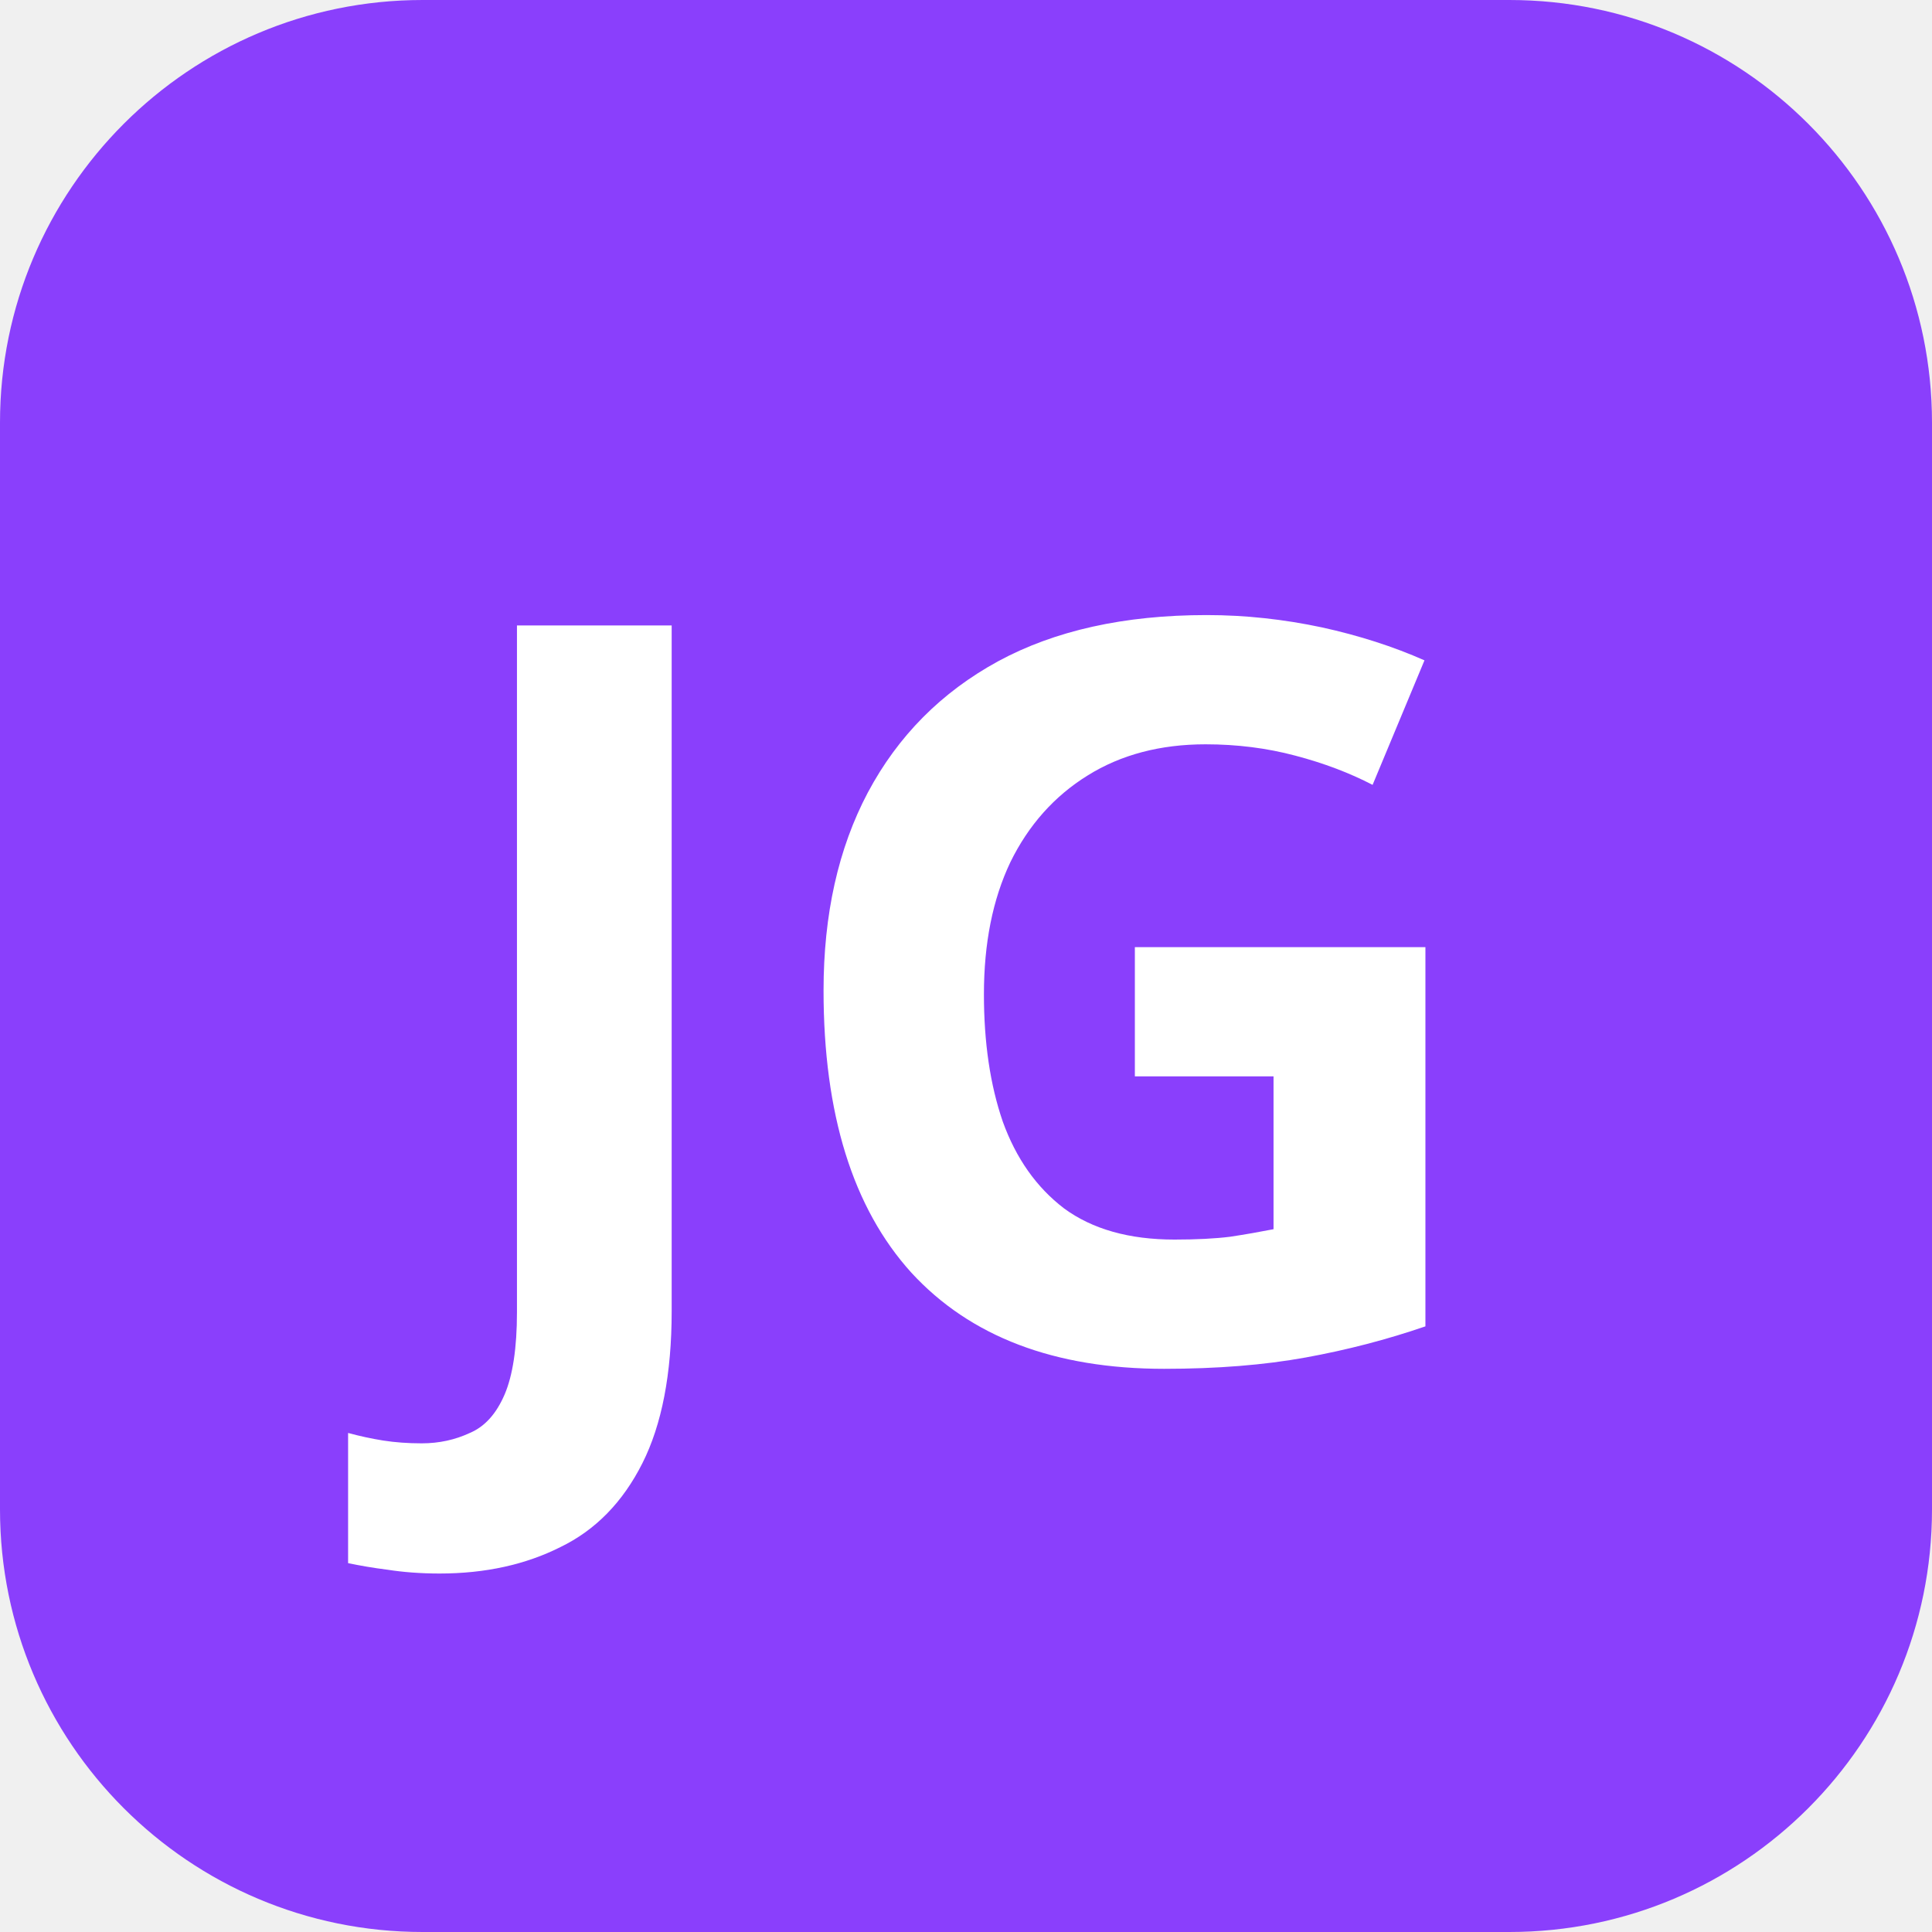
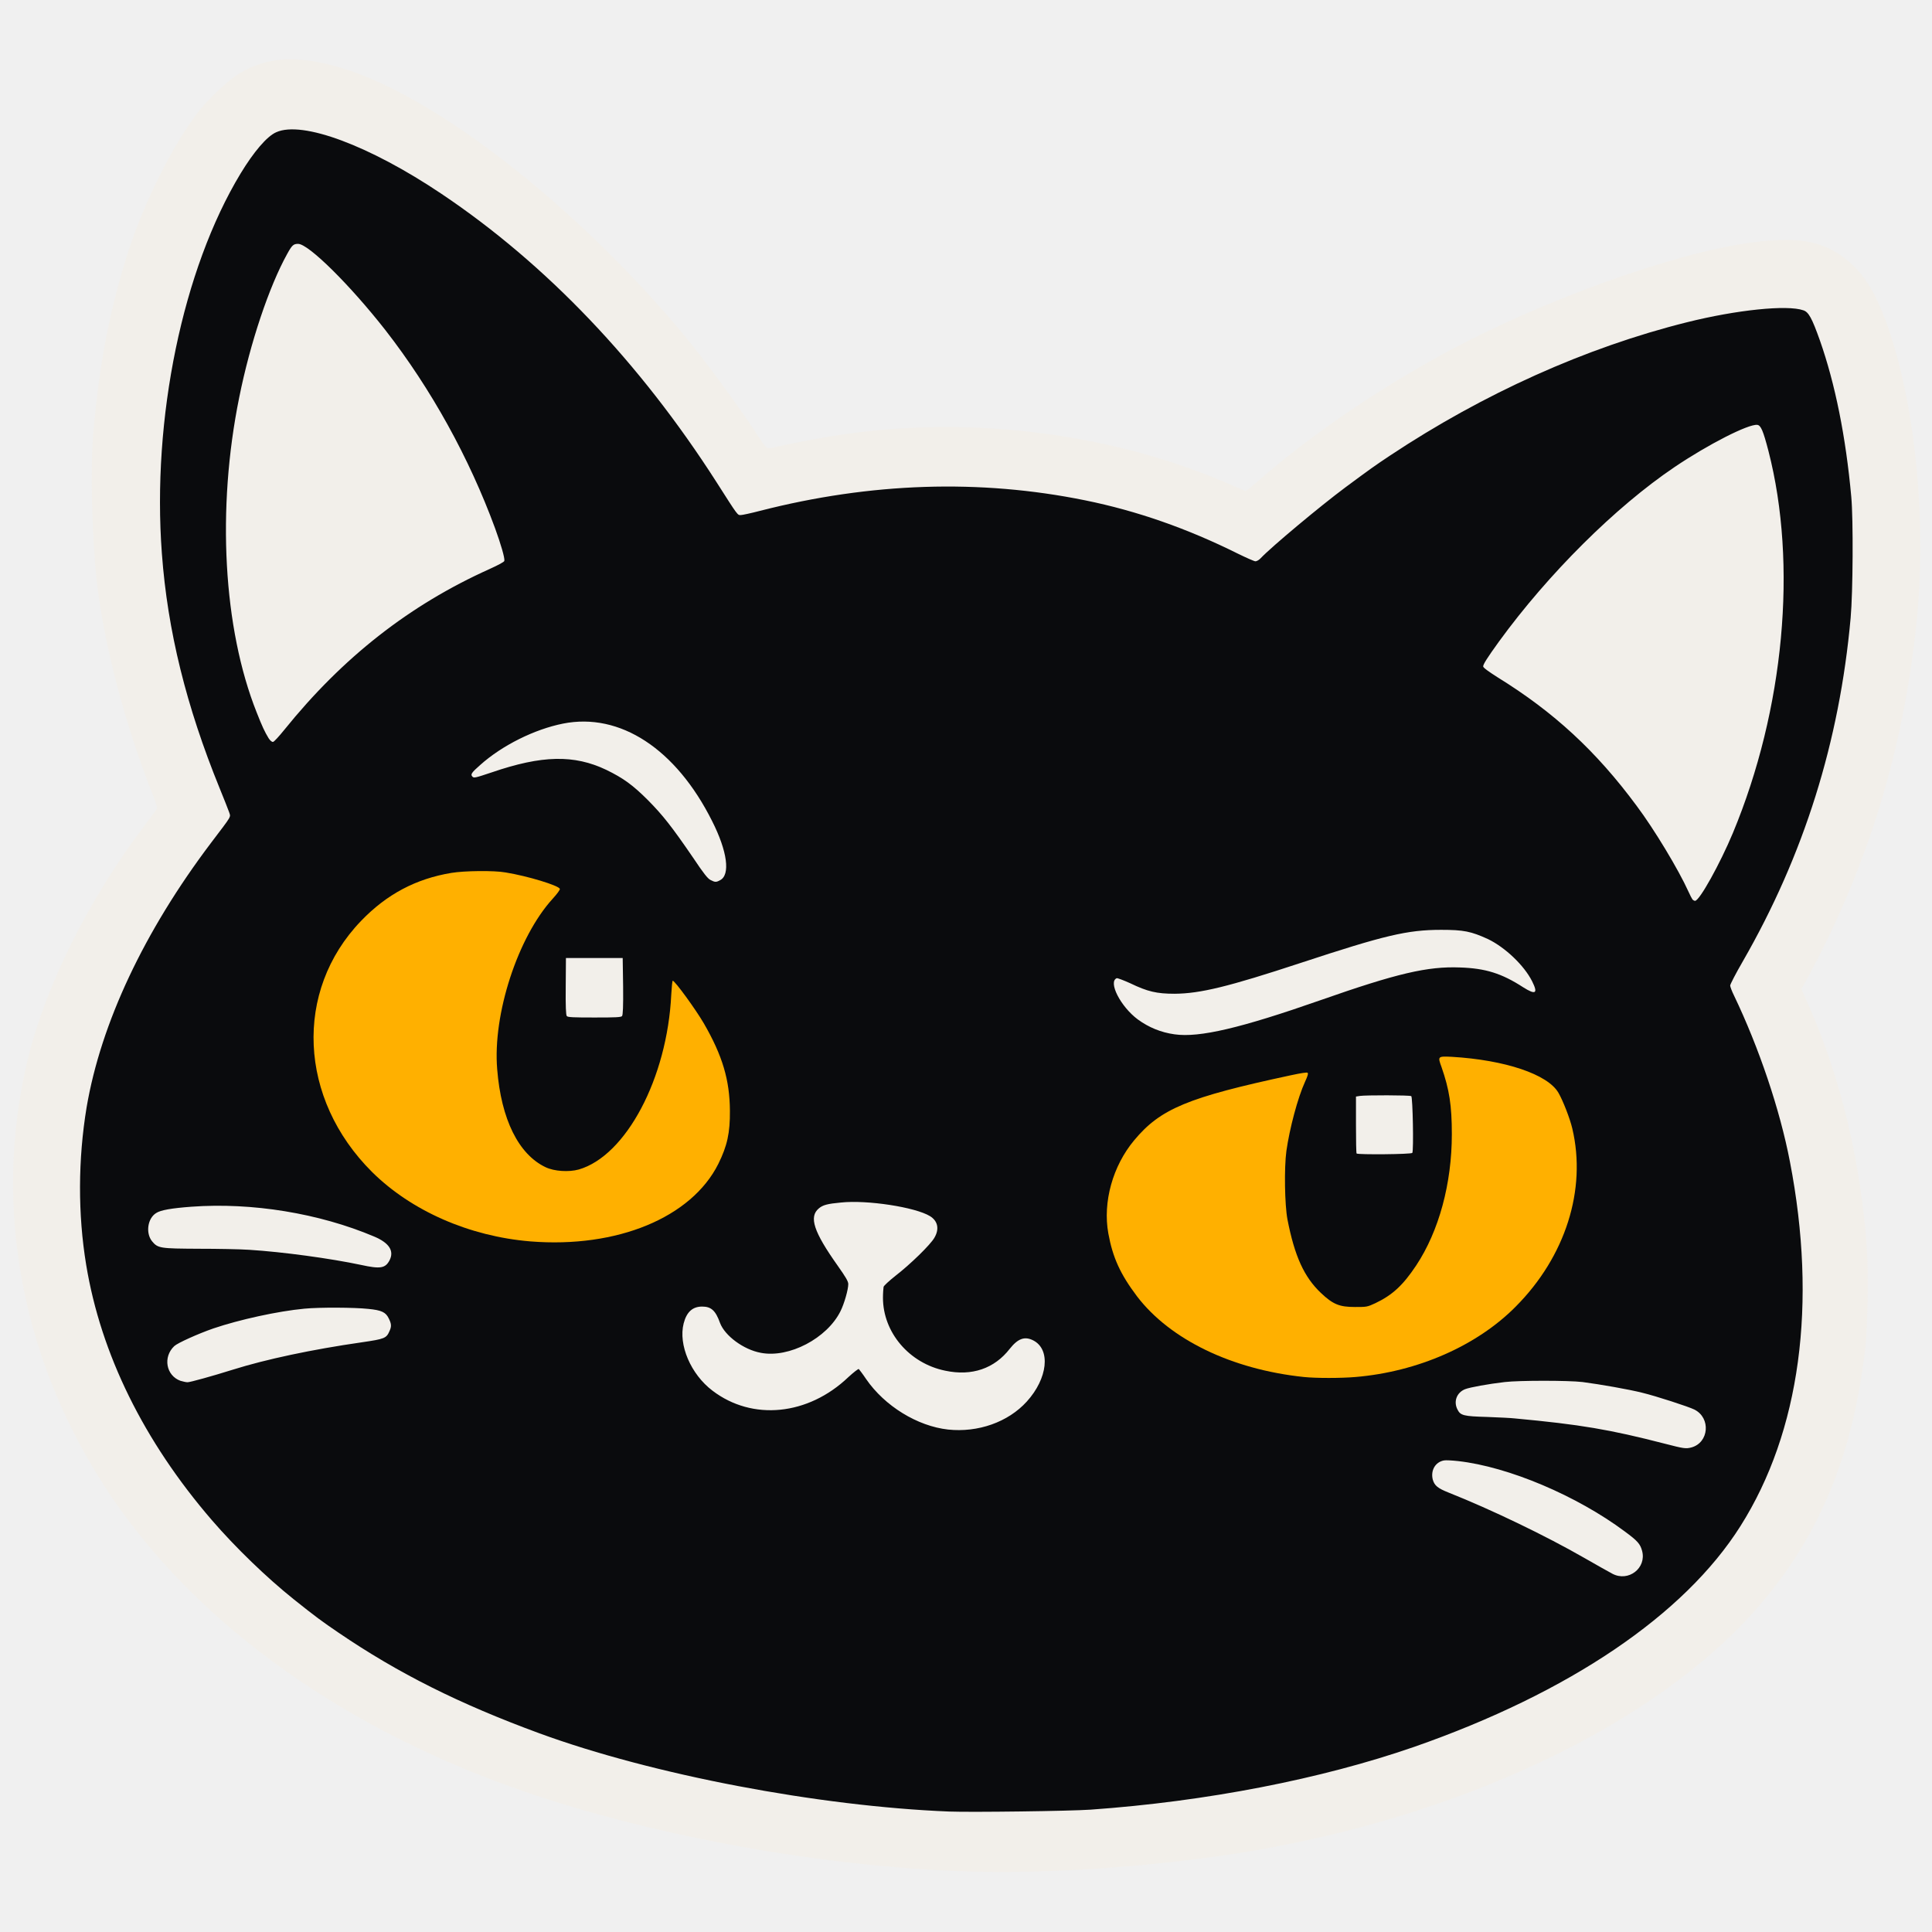
- <svg xmlns="http://www.w3.org/2000/svg" viewBox="0 0 32 32">
-   <rect width="32" height="32" rx="7" fill="#8a3ffc" />
-   <text x="16" y="22.5" font-family="system-ui,sans-serif" font-size="17" font-weight="700" text-anchor="middle" fill="#fff">JG</text>
+ <svg xmlns="http://www.w3.org/2000/svg" viewBox="163 159.5 919 919">
+   <path fill="#0A0B0D" d="M625.5 1047.7C579.6 1046.2 530.7 1039.7 481.2 1028.5C380.6 1005.7 304.2 965.7 247.6 906.2C214.0 871.0 188.1 823.9 178.2 779.9C164.7 719.8 170.9 667.8 198.2 611.8C207.8 592.1 219.8 572.6 233.6 554.3C241.4 544.0 241.3 544.5 237.5 535.0C224.3 501.7 214.4 463.8 211.0 433.8C208.7 412.6 208.0 383.1 209.4 367.0C212.3 335.0 216.6 312.0 224.6 285.6C232.2 260.3 246.7 230.9 259.7 214.2C264.5 208.2 274.1 199.2 278.9 196.4C292.1 188.6 303.8 187.9 324.0 194.0C368.6 207.5 435.3 259.6 486.3 320.8C496.2 332.7 513.5 356.3 522.2 369.8C525.3 374.5 525.8 375.0 528.5 375.0C529.7 375.0 531.5 374.8 532.5 374.5C539.9 372.3 567.2 367.7 580.5 366.3C635.9 360.6 697.4 370.3 747.9 392.7C755.6 396.2 756.9 396.0 762.2 391.4C786.1 370.2 818.6 347.8 851.2 330.0C908.9 298.6 988.0 272.9 1017.3 276.0C1027.5 277.1 1035.0 280.6 1042.6 287.9C1049.5 294.6 1054.7 304.1 1059.8 319.2C1072.5 357.5 1077.3 409.1 1072.5 455.0C1066.2 514.2 1049.4 569.6 1022.3 619.7C1016.9 629.9 1016.9 629.9 1021.0 638.9C1039.4 679.4 1050.3 732.9 1049.3 777.7C1048.1 834.7 1030.8 883.1 997.8 921.3C949.1 977.9 854.3 1022.8 748.8 1039.2C708.3 1045.5 660.5 1048.8 625.5 1047.7Z" />
+   <path fill="#F2EFEA" fill-rule="evenodd" d="M623.5 1049.7C555.4 1047.5 476.8 1033.5 414.8 1012.5C328.5 983.3 258.2 933.5 216.4 872.0C173.5 808.9 159.1 733.8 176.3 663.0C184.7 628.5 205.2 587.3 231.3 552.8C234.6 548.4 237.5 544.5 237.7 544.1C237.9 543.7 237.0 540.9 235.5 537.1C222.3 503.7 212.4 465.8 209.0 435.8C206.7 414.4 205.9 381.5 207.4 365.0C210.3 332.8 214.6 310.0 222.6 283.6C230.2 258.3 244.7 228.9 257.7 212.2C262.5 206.2 272.1 197.2 276.9 194.4C290.5 186.3 304.8 185.6 326.0 192.0C370.6 205.5 437.3 257.6 488.3 318.8C498.3 330.8 515.7 354.6 524.4 368.1C527.7 373.1 527.8 373.2 531.3 372.3C536.5 371.0 554.5 367.5 563.0 366.3C625.9 356.9 693.8 365.8 749.9 390.7C752.7 392.0 755.3 393.0 755.5 393.0C755.8 393.0 757.9 391.4 760.2 389.4C784.1 368.2 816.6 345.8 849.2 328.0C895.8 302.6 959.6 279.6 996.6 274.8C1020.4 271.7 1032.8 274.6 1044.6 285.9C1051.5 292.6 1056.7 302.1 1061.8 317.2C1074.6 355.9 1079.5 409.5 1074.5 457.0C1068.2 516.8 1051.4 571.4 1023.5 623.4L1019.9 630.0L1023.4 637.9C1038.5 671.9 1048.3 712.8 1051.0 753.4C1051.8 764.2 1051.4 790.6 1050.3 800.2C1044.7 850.7 1028.7 889.8 999.8 923.3C951.1 979.9 856.3 1024.8 750.8 1041.2C709.4 1047.6 661.0 1050.9 623.5 1049.7ZM681.8 1020.3C736.8 1016.4 791.4 1005.8 835.8 990.4C909.4 964.7 964.2 927.7 990.9 885.4C1019.3 840.5 1027.5 779.6 1014.4 712.0C1009.7 687.5 999.7 657.8 987.8 633.0C986.8 631.0 986.0 628.8 986.0 628.3C986.0 627.7 988.7 622.5 992.0 616.8C1021.1 566.2 1038.0 512.3 1043.3 453.4C1044.4 441.3 1044.6 406.5 1043.6 395.8C1041.0 367.1 1035.9 342.0 1028.7 321.5C1024.9 310.8 1023.3 307.9 1020.8 307.1C1013.1 304.4 989.0 306.9 965.4 312.8C917.3 324.8 868.5 346.8 824.2 376.2C816.7 381.2 815.3 382.2 803.0 391.3C790.9 400.3 767.7 419.7 762.8 424.9C762.0 425.8 760.8 426.5 760.2 426.5C759.6 426.5 755.8 424.8 751.7 422.8C727.8 410.9 703.8 402.5 679.2 397.5C629.1 387.3 577.2 389.0 524.5 402.5C520.3 403.6 516.1 404.5 515.4 404.5C513.8 404.5 514.3 405.3 503.8 388.8C467.3 331.8 422.8 285.1 373.0 251.7C338.9 228.8 306.8 216.8 294.4 222.4C290.0 224.3 283.7 231.7 277.4 242.1C249.9 287.6 235.2 358.6 240.0 422.8C242.7 459.5 251.6 495.5 267.5 534.5C269.5 539.3 271.4 544.3 271.9 545.6C272.8 548.4 273.7 546.8 263.4 560.4C231.5 602.6 211.0 646.3 204.2 686.2C200.1 711.0 200.0 737.0 204.0 761.2C211.0 803.6 231.4 845.0 263.7 882.5C274.9 895.5 289.9 910.0 302.8 920.3C313.2 928.6 316.2 930.8 324.0 936.1C352.5 955.5 381.5 970.0 419.6 984.0C473.4 1003.7 552.3 1018.7 614.5 1021.2C625.0 1021.6 671.9 1021.0 681.8 1020.3ZM930.0 908.1C928.5 907.3 922.4 903.9 916.5 900.5C898.4 890.1 872.5 877.6 852.1 869.5C846.8 867.4 845.3 866.1 844.5 863.2C843.5 858.9 845.7 855.0 849.8 854.2C850.7 854.0 853.8 854.2 856.6 854.5C880.6 857.2 913.1 871.0 935.9 888.0C942.0 892.5 943.2 893.9 944.1 897.2C946.3 905.4 937.6 912.1 930.0 908.1ZM954.8 846.2C928.8 839.5 914.8 837.1 883.5 834.2C881.8 834.0 875.8 833.7 870.3 833.5C859.2 833.2 857.7 832.8 856.3 830.0C854.3 826.2 855.9 821.9 859.9 820.3C862.2 819.4 871.0 817.8 878.8 816.9C885.7 816.1 909.0 816.1 915.8 816.9C924.2 818.0 937.9 820.4 944.2 822.0C950.8 823.6 966.2 828.6 969.0 830.0C976.9 834.0 975.9 845.7 967.6 848.0C964.9 848.7 964.1 848.6 954.8 846.2ZM614.0 839.5C599.4 837.9 583.8 828.3 575.0 815.5C573.4 813.1 571.7 810.9 571.5 810.7C571.2 810.6 569.0 812.3 566.5 814.6C547.4 832.8 520.9 835.5 501.9 821.0C491.6 813.2 485.6 799.2 488.2 789.0C489.6 783.6 492.4 781.0 497.0 781.0C501.3 781.0 503.4 782.9 505.5 788.8C507.8 794.9 516.7 801.5 524.9 803.0C538.3 805.6 556.4 796.1 562.8 783.2C564.6 779.6 566.5 772.9 566.5 770.3C566.5 769.0 565.3 767.0 561.5 761.6C550.0 745.4 547.7 738.3 552.5 734.3C554.4 732.7 556.5 732.1 563.1 731.5C575.4 730.2 598.4 733.7 605.4 738.0C609.1 740.3 609.9 744.1 607.5 748.2C605.7 751.5 595.8 761.1 588.9 766.4C585.9 768.8 583.5 771.0 583.3 771.6C583.2 772.2 583.0 774.6 583.0 776.8C583.0 793.3 595.5 808.0 612.6 811.5C625.3 814.2 636.0 810.5 643.3 801.1C647.2 796.2 650.4 795.0 654.5 797.1C662.9 801.4 661.4 815.2 651.4 826.2C642.5 836.0 628.2 841.0 614.0 839.5ZM248.8 816.3C242.0 813.8 240.4 805.0 245.9 799.8C247.5 798.3 257.3 793.9 264.5 791.4C276.9 787.2 295.1 783.2 307.8 782.0C315.0 781.3 331.7 781.4 338.1 782.1C344.5 782.7 346.5 783.7 347.9 786.6C349.2 789.2 349.3 790.4 348.3 792.6C346.8 796.1 346.0 796.4 335.1 798.0C311.4 801.4 289.4 806.1 273.8 811.0C263.6 814.2 253.4 817.0 252.2 817.0C251.4 817.0 249.9 816.6 248.8 816.3ZM334.8 761.2C320.2 758.1 297.5 755.0 281.6 754.0C277.3 753.7 266.4 753.5 257.5 753.5C239.1 753.4 238.1 753.3 235.3 749.9C232.2 746.0 233.2 739.0 237.3 736.5C239.4 735.1 244.7 734.2 254.1 733.5C282.8 731.4 314.8 736.6 341.0 747.7C348.1 750.7 350.6 754.5 348.3 759.0C346.3 762.8 343.9 763.2 334.8 761.2ZM808.3 708.2C808.1 708.0 808.0 701.8 808.0 694.5L808.0 681.1L809.9 680.8C812.5 680.4 833.6 680.4 834.3 680.9C835.0 681.3 835.5 706.8 834.8 707.9C834.4 708.6 809.0 708.8 808.3 708.2ZM721.7 651.5C715.2 650.6 709.4 648.2 704.2 644.4C696.0 638.3 690.0 626.5 694.2 624.8C694.6 624.7 697.5 625.8 700.6 627.2C708.9 631.2 713.2 632.2 721.8 632.2C733.9 632.1 747.2 628.9 781.8 617.5C821.6 604.4 832.4 601.8 848.5 601.8C859.2 601.8 862.7 602.5 870.8 606.2C878.9 610.1 888.0 618.7 891.8 626.3C894.7 632.1 893.5 632.9 887.5 629.1C877.3 622.5 869.6 620.1 857.5 619.7C842.0 619.1 827.5 622.5 791.0 635.3C753.3 648.5 733.5 653.2 721.7 651.5ZM432.6 642.8C432.2 642.3 432.0 638.2 432.1 628.7L432.2 615.2L445.8 615.2L459.2 615.2L459.4 628.7C459.5 638.2 459.3 642.3 458.9 642.8C458.5 643.4 455.8 643.5 445.8 643.5C435.7 643.5 433.0 643.4 432.6 642.8ZM968.1 587.4C967.8 587.0 966.9 585.3 966.1 583.5C961.5 573.3 949.9 554.0 941.5 542.8C922.2 516.7 902.1 498.2 875.4 481.7C871.0 478.9 868.5 477.1 868.5 476.5C868.5 475.5 870.3 472.6 876.0 464.7C899.5 432.4 931.5 400.6 959.5 381.7C975.5 370.9 994.7 361.1 998.9 361.6C1000.6 361.8 1001.7 364.4 1004.2 374.0C1018.1 428.0 1011.7 497.0 987.3 555.7C981.2 570.3 971.4 588.0 969.3 588.0C968.9 588.0 968.4 587.7 968.1 587.4ZM501.0 578.1C499.7 577.5 497.7 575.0 492.7 567.5C482.5 552.6 478.3 547.3 471.3 540.2C463.9 532.8 459.4 529.6 451.4 525.7C436.1 518.4 420.8 518.7 396.9 526.9C389.1 529.5 388.4 529.7 387.7 528.9C386.7 527.9 387.3 527.0 391.4 523.4C401.9 514.0 417.3 506.4 430.8 503.7C457.9 498.3 484.5 515.7 501.7 550.0C509.0 564.4 510.5 575.7 505.5 578.2C503.7 579.2 503.1 579.2 501.0 578.1ZM290.8 510.7C288.9 507.6 287.7 505.0 285.1 498.4C269.2 458.5 266.0 401.6 276.8 348.5C282.0 322.6 291.0 295.8 299.6 280.3C301.9 276.1 302.6 275.5 304.8 275.5C309.8 275.5 329.7 295.3 346.3 316.5C368.1 344.5 386.2 377.3 398.5 410.8C401.2 418.2 403.2 425.0 402.9 426.3C402.8 426.8 400.2 428.2 395.8 430.2C357.8 447.3 326.1 472.1 298.2 506.7C295.7 509.8 293.4 512.3 292.9 512.4C292.4 512.5 291.6 511.9 290.8 510.7Z" />
+   <path fill="#FFB000" fill-rule="evenodd" d="M783.2 814.5C748.9 810.9 719.6 796.7 703.9 776.2C695.9 765.6 692.3 757.7 690.2 746.2C687.5 731.3 692.3 714.1 702.5 701.9C715.0 686.9 727.9 681.5 776.9 671.0C782.0 669.9 784.7 669.5 785.0 669.8C785.4 670.2 784.9 671.6 783.8 674.0C780.3 681.6 776.4 696.4 774.9 707.0C773.8 715.1 774.1 732.6 775.4 739.5C778.8 757.0 783.3 766.9 791.3 774.5C797.1 780.0 800.2 781.2 807.5 781.2C813.1 781.2 813.3 781.2 817.2 779.4C825.4 775.5 830.4 770.8 836.6 761.5C847.5 745.1 853.6 722.4 853.6 699.0C853.6 685.3 852.4 677.7 848.7 667.1C846.8 661.9 846.9 661.9 853.6 662.2C878.9 663.7 899.2 670.5 904.3 679.3C906.5 683.1 909.8 691.6 910.9 696.3C917.8 725.4 907.6 757.3 884.0 781.0C865.6 799.6 837.4 812.0 807.8 814.5C800.8 815.1 789.0 815.1 783.2 814.5ZM415.3 750.0C386.2 747.6 358.7 735.5 340.0 717.0C305.0 682.2 302.7 630.9 334.7 597.6C346.9 584.9 360.8 577.5 377.8 574.7C383.8 573.7 398.0 573.5 403.5 574.5C414.0 576.2 428.7 580.7 429.3 582.3C429.5 582.7 427.9 584.8 425.9 587.0C409.3 605.2 397.3 642.0 399.5 668.1C401.4 692.0 409.7 708.6 422.5 714.7C426.7 716.7 433.6 717.1 438.3 715.8C460.8 709.3 480.4 672.3 482.3 632.6C482.5 629.0 482.8 626.0 483.0 626.0C484.0 626.0 493.9 639.6 497.8 646.3C506.7 661.7 510.1 673.3 510.2 687.8C510.3 698.4 508.9 704.6 504.7 713.1C491.9 738.7 456.5 753.3 415.3 750.0Z" />
</svg>
